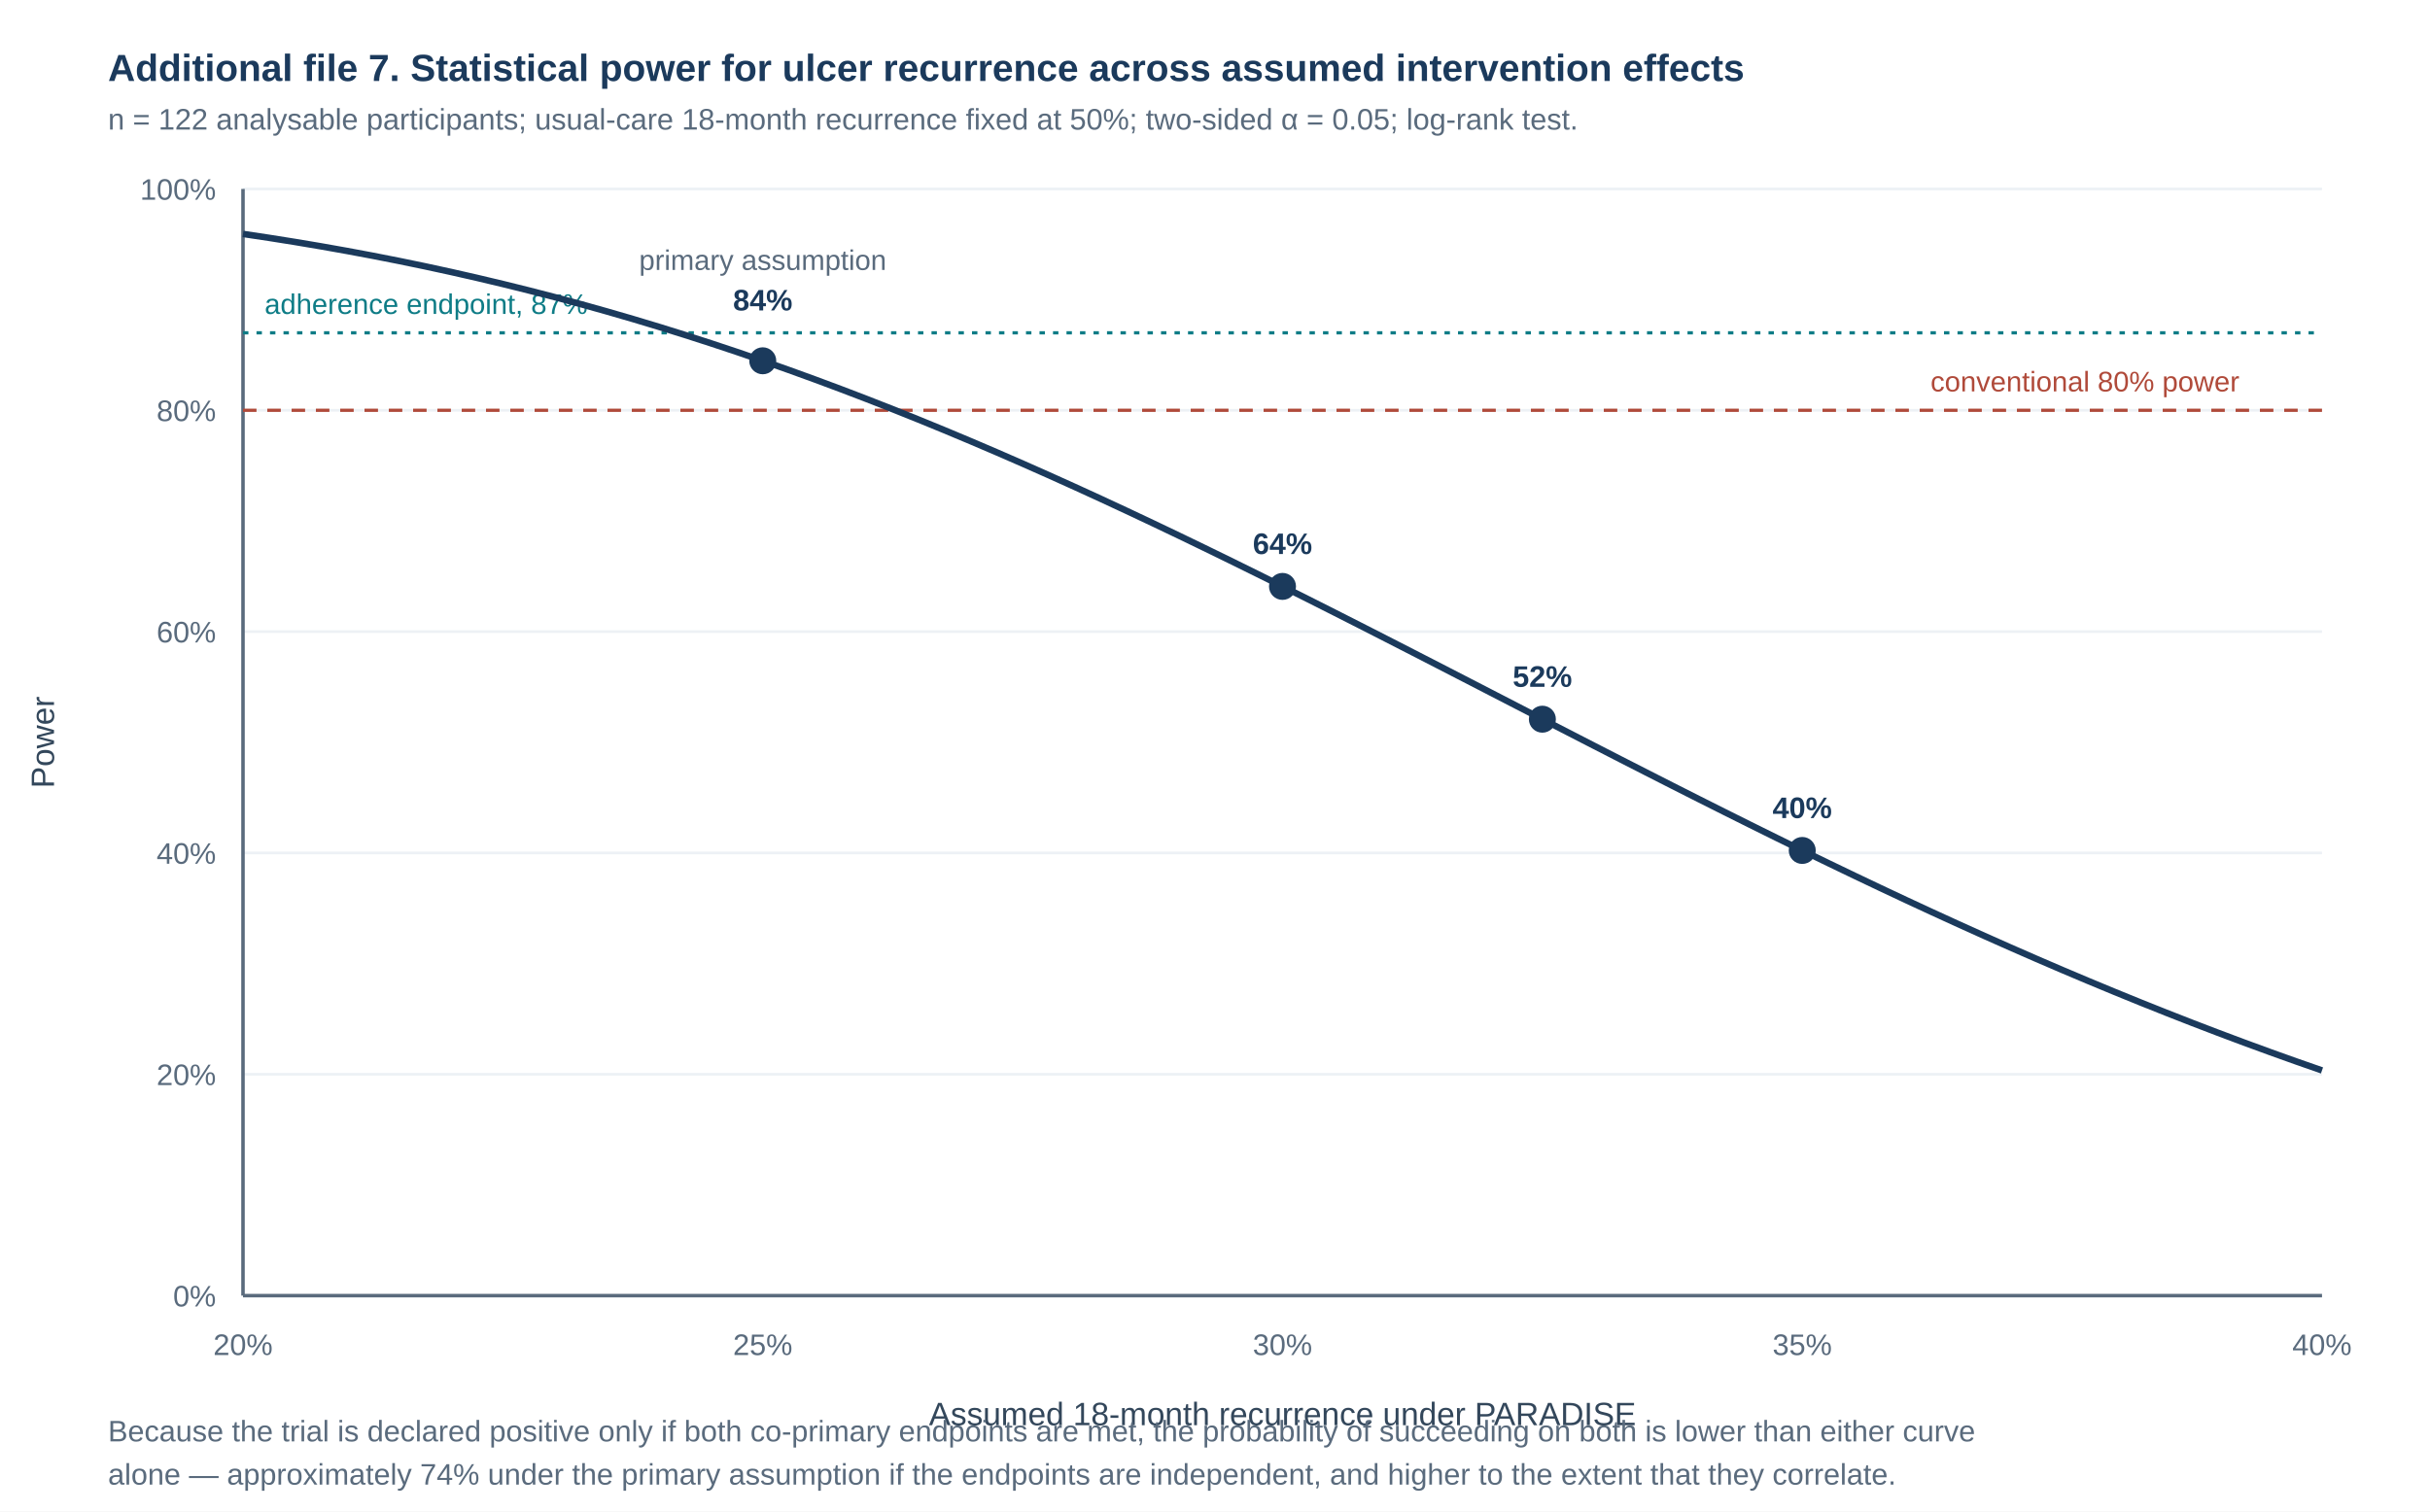
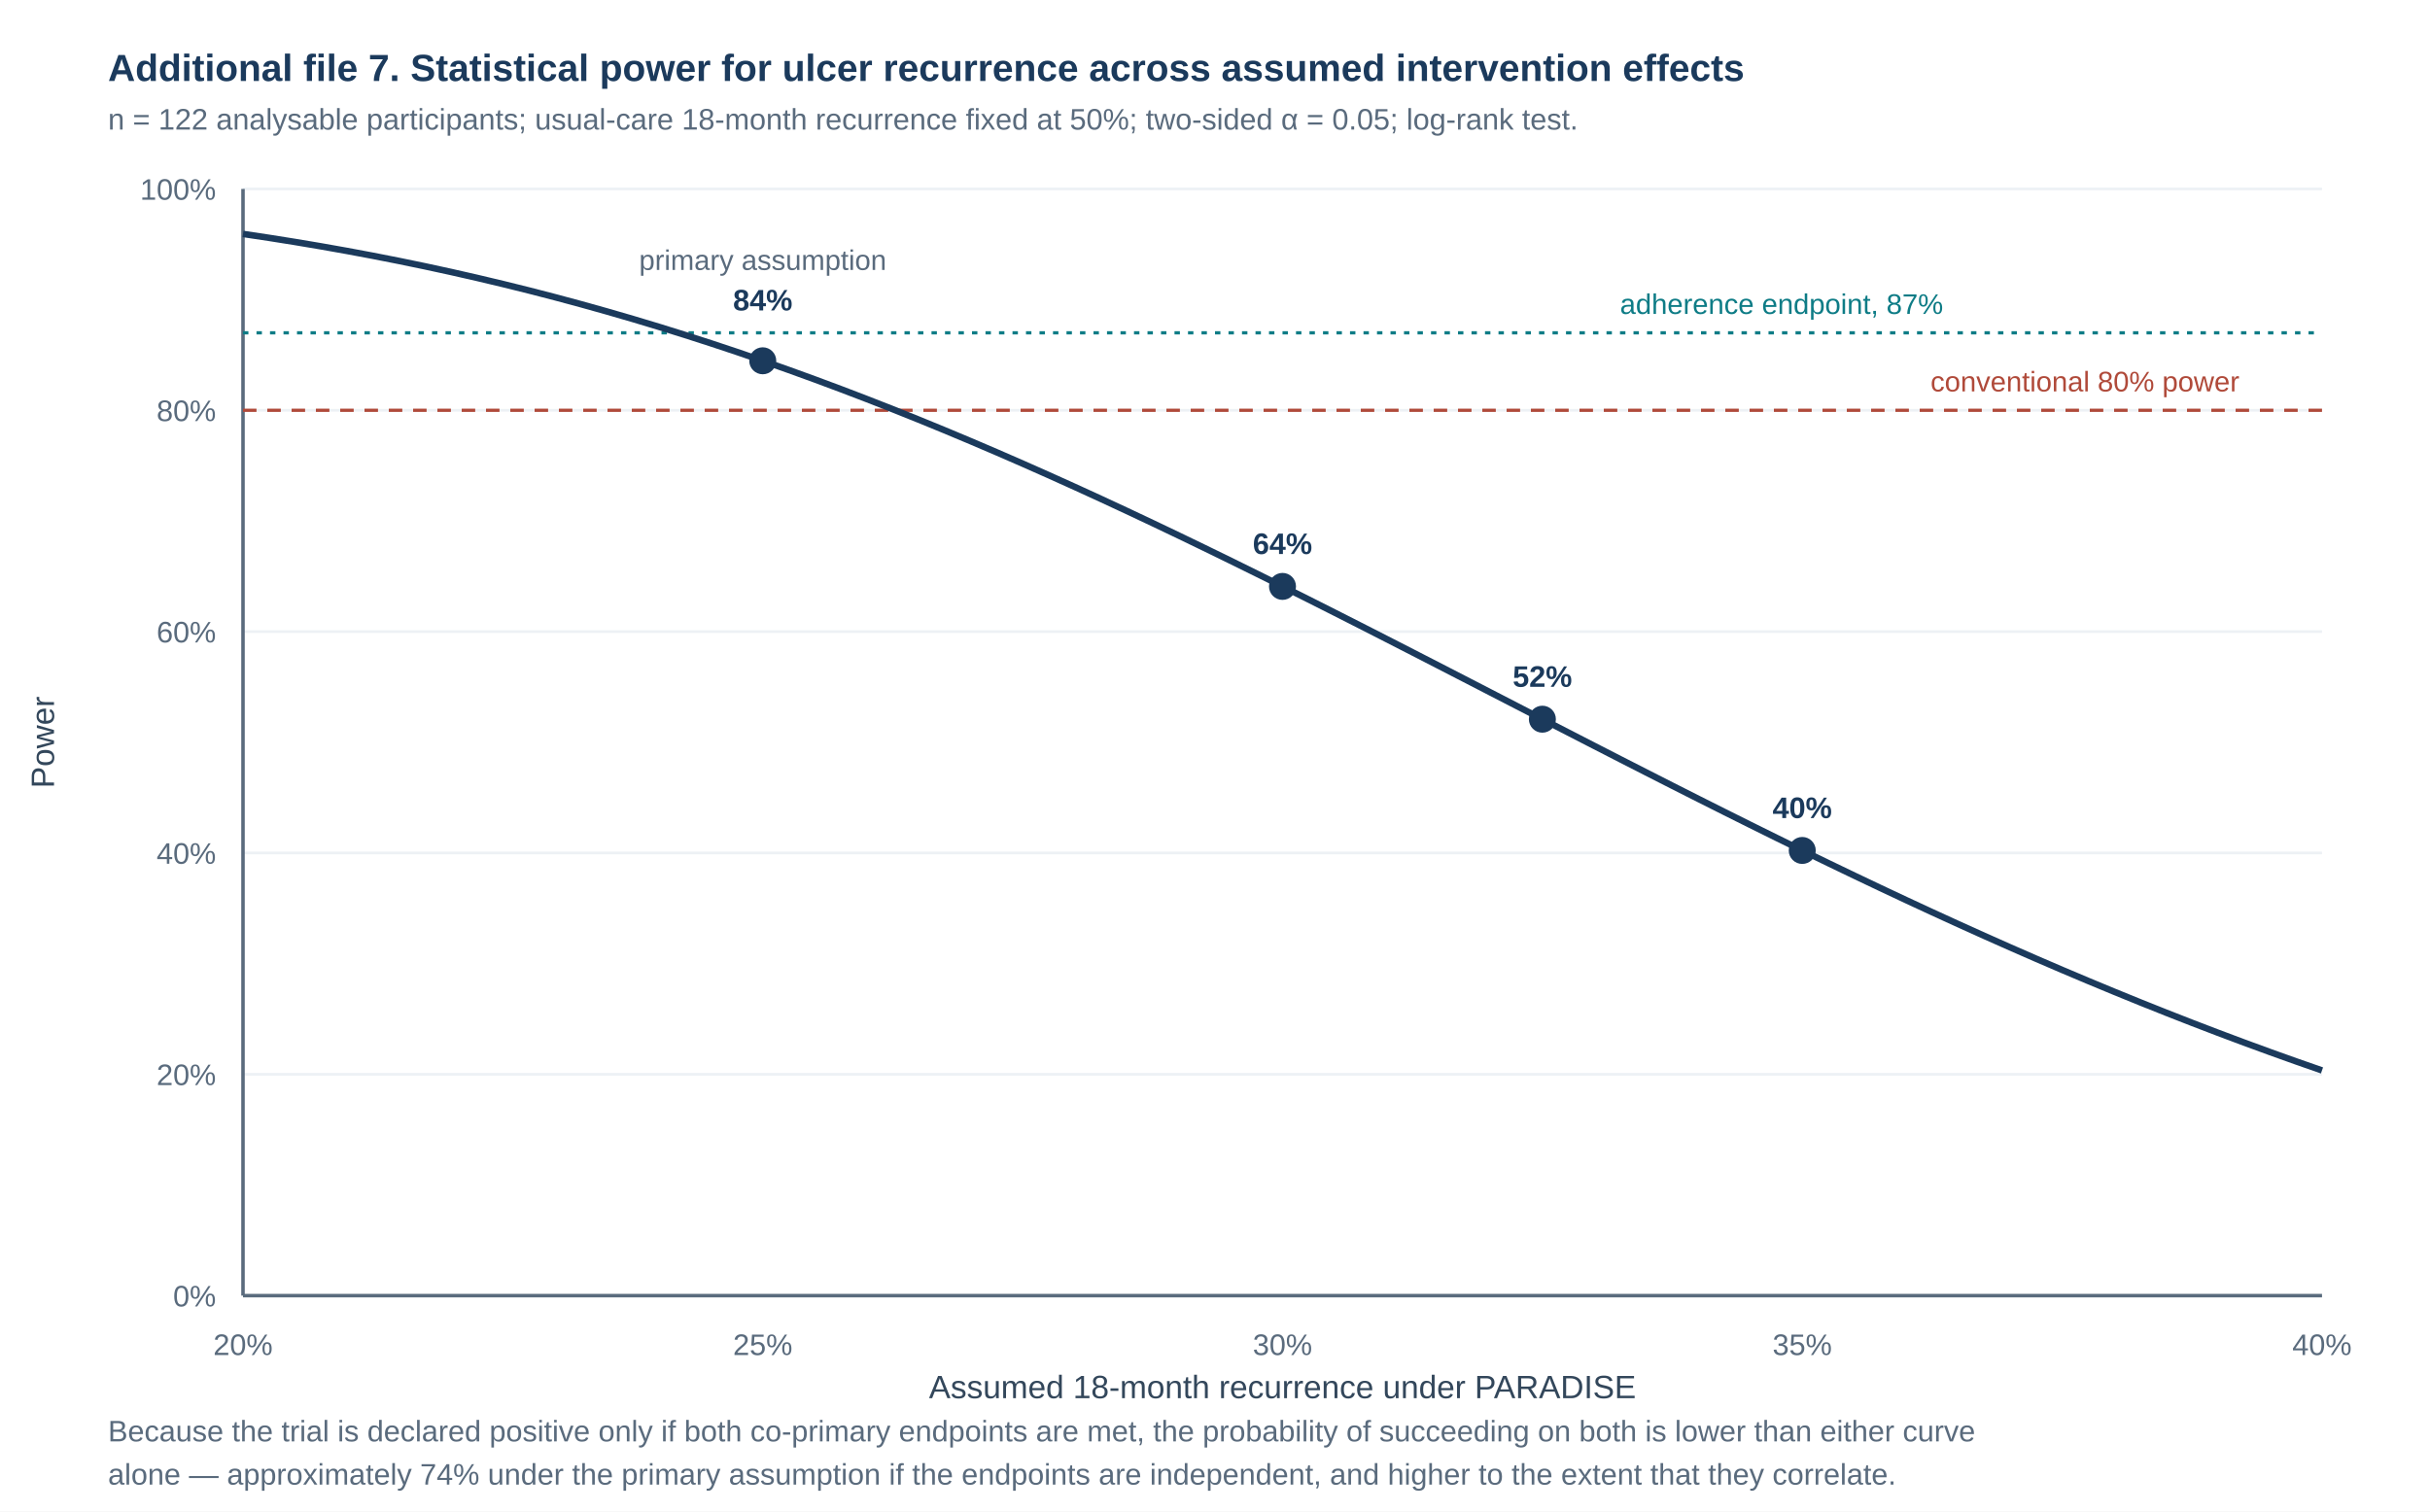
<svg xmlns="http://www.w3.org/2000/svg" viewBox="0 0 900 560" width="900" height="560" font-family="Arial, Helvetica, sans-serif">
  <rect width="900" height="560" fill="#FFFFFF" />
  <text x="40" y="30" font-size="14" font-weight="bold" fill="#1B3A5C">Additional file 7. Statistical power for ulcer recurrence across assumed intervention effects</text>
  <text x="40" y="48" font-size="11" fill="#5A6B7D">n = 122 analysable participants; usual-care 18-month recurrence fixed at 50%; two-sided α = 0.05; log-rank test.</text>
  <line x1="90" y1="480" x2="860" y2="480" stroke="#EDF1F5" stroke-width="1" />
  <text x="80" y="484" font-size="11" fill="#5A6B7D" text-anchor="end">0%</text>
  <line x1="90" y1="398" x2="860" y2="398" stroke="#EDF1F5" stroke-width="1" />
  <text x="80" y="402" font-size="11" fill="#5A6B7D" text-anchor="end">20%</text>
  <line x1="90" y1="316" x2="860" y2="316" stroke="#EDF1F5" stroke-width="1" />
  <text x="80" y="320" font-size="11" fill="#5A6B7D" text-anchor="end">40%</text>
  <line x1="90" y1="234" x2="860" y2="234" stroke="#EDF1F5" stroke-width="1" />
  <text x="80" y="238" font-size="11" fill="#5A6B7D" text-anchor="end">60%</text>
  <line x1="90" y1="152" x2="860" y2="152" stroke="#EDF1F5" stroke-width="1" />
  <text x="80" y="156" font-size="11" fill="#5A6B7D" text-anchor="end">80%</text>
  <line x1="90" y1="70" x2="860" y2="70" stroke="#EDF1F5" stroke-width="1" />
  <text x="80" y="74" font-size="11" fill="#5A6B7D" text-anchor="end">100%</text>
  <text x="90" y="502" font-size="11" fill="#5A6B7D" text-anchor="middle">20%</text>
  <text x="282.5" y="502" font-size="11" fill="#5A6B7D" text-anchor="middle">25%</text>
  <text x="475" y="502" font-size="11" fill="#5A6B7D" text-anchor="middle">30%</text>
  <text x="667.5" y="502" font-size="11" fill="#5A6B7D" text-anchor="middle">35%</text>
  <text x="860" y="502" font-size="11" fill="#5A6B7D" text-anchor="middle">40%</text>
  <line x1="90" y1="480" x2="860" y2="480" stroke="#5A6B7D" stroke-width="1.3" />
  <line x1="90" y1="70" x2="90" y2="480" stroke="#5A6B7D" stroke-width="1.3" />
  <line x1="90" y1="152" x2="860" y2="152" stroke="#B04A3A" stroke-width="1.2" stroke-dasharray="5,4" />
  <text x="715" y="145" font-size="10.5" fill="#B04A3A">conventional 80% power</text>
  <line x1="90" y1="123.3" x2="860" y2="123.3" stroke="#0E7C86" stroke-width="1.2" stroke-dasharray="2,3" />
-   <text x="98" y="116.3" font-size="10.5" fill="#0E7C86">adherence endpoint, 87%</text>
+   <text x="600" y="116.3" font-size="10.5" fill="#0E7C86">adherence endpoint, 87%</text>
  <polyline points="90,86.665 99.625,88.108 109.25,89.638 118.875,91.257 128.5,92.966 138.125,94.767 147.75,96.663 157.375,98.654 167,100.743 176.625,102.931 186.25,105.218 195.875,107.605 205.5,110.094 215.125,112.684 224.75,115.377 234.375,118.171 244,121.068 253.625,124.066 263.25,127.165 272.875,130.364 282.5,133.663 292.125,137.06 301.75,140.554 311.375,144.142 321,147.825 330.625,151.598 340.25,155.461 349.875,159.41 359.5,163.443 369.125,167.558 378.75,171.752 388.375,176.02 398,180.361 407.625,184.77 417.25,189.245 426.875,193.781 436.5,198.375 446.125,203.023 455.75,207.721 465.375,212.464 475,217.249 484.625,222.072 494.25,226.927 503.875,231.812 513.5,236.721 523.125,241.65 532.75,246.595 542.375,251.551 552,256.514 561.625,261.479 571.25,266.443 580.875,271.401 590.5,276.348 600.125,281.281 609.75,286.196 619.375,291.088 629,295.953 638.625,300.788 648.25,305.589 657.875,310.352 667.5,315.073 677.125,319.75 686.75,324.379 696.375,328.956 706,333.48 715.625,337.946 725.25,342.352 734.875,346.696 744.5,350.974 754.125,355.186 763.75,359.328 773.375,363.399 783,367.396 792.625,371.319 802.25,375.165 811.875,378.933 821.5,382.622 831.125,386.232 840.75,389.76 850.375,393.206 860,396.57" fill="none" stroke="#1B3A5C" stroke-width="2.4" />
  <circle cx="282.5" cy="133.663" r="5" fill="#1B3A5C" />
  <text x="282.5" y="115" font-size="11" font-weight="bold" fill="#1B3A5C" text-anchor="middle">84%</text>
  <text x="282.5" y="100" font-size="10.5" fill="#5A6B7D" text-anchor="middle">primary assumption</text>
  <circle cx="475" cy="217.249" r="5" fill="#1B3A5C" />
  <text x="475" y="205.249" font-size="11" font-weight="bold" fill="#1B3A5C" text-anchor="middle">64%</text>
  <circle cx="571.25" cy="266.443" r="5" fill="#1B3A5C" />
  <text x="571.25" y="254.443" font-size="11" font-weight="bold" fill="#1B3A5C" text-anchor="middle">52%</text>
  <circle cx="667.5" cy="315.073" r="5" fill="#1B3A5C" />
  <text x="667.5" y="303.073" font-size="11" font-weight="bold" fill="#1B3A5C" text-anchor="middle">40%</text>
-   <text x="475" y="528" font-size="12" fill="#33475B" text-anchor="middle">Assumed 18-month recurrence under PARADISE</text>
+   <text x="475" y="518" font-size="12" fill="#33475B" text-anchor="middle">Assumed 18-month recurrence under PARADISE</text>
  <text x="20" y="275" font-size="12" fill="#33475B" transform="rotate(-90 20 275)" text-anchor="middle">Power</text>
  <text x="40" y="534" font-size="11" fill="#5A6B7D">Because the trial is declared positive only if both co-primary endpoints are met, the probability of succeeding on both is lower than either curve</text>
  <text x="40" y="550" font-size="11" fill="#5A6B7D">alone — approximately 74% under the primary assumption if the endpoints are independent, and higher to the extent that they correlate.</text>
</svg>
